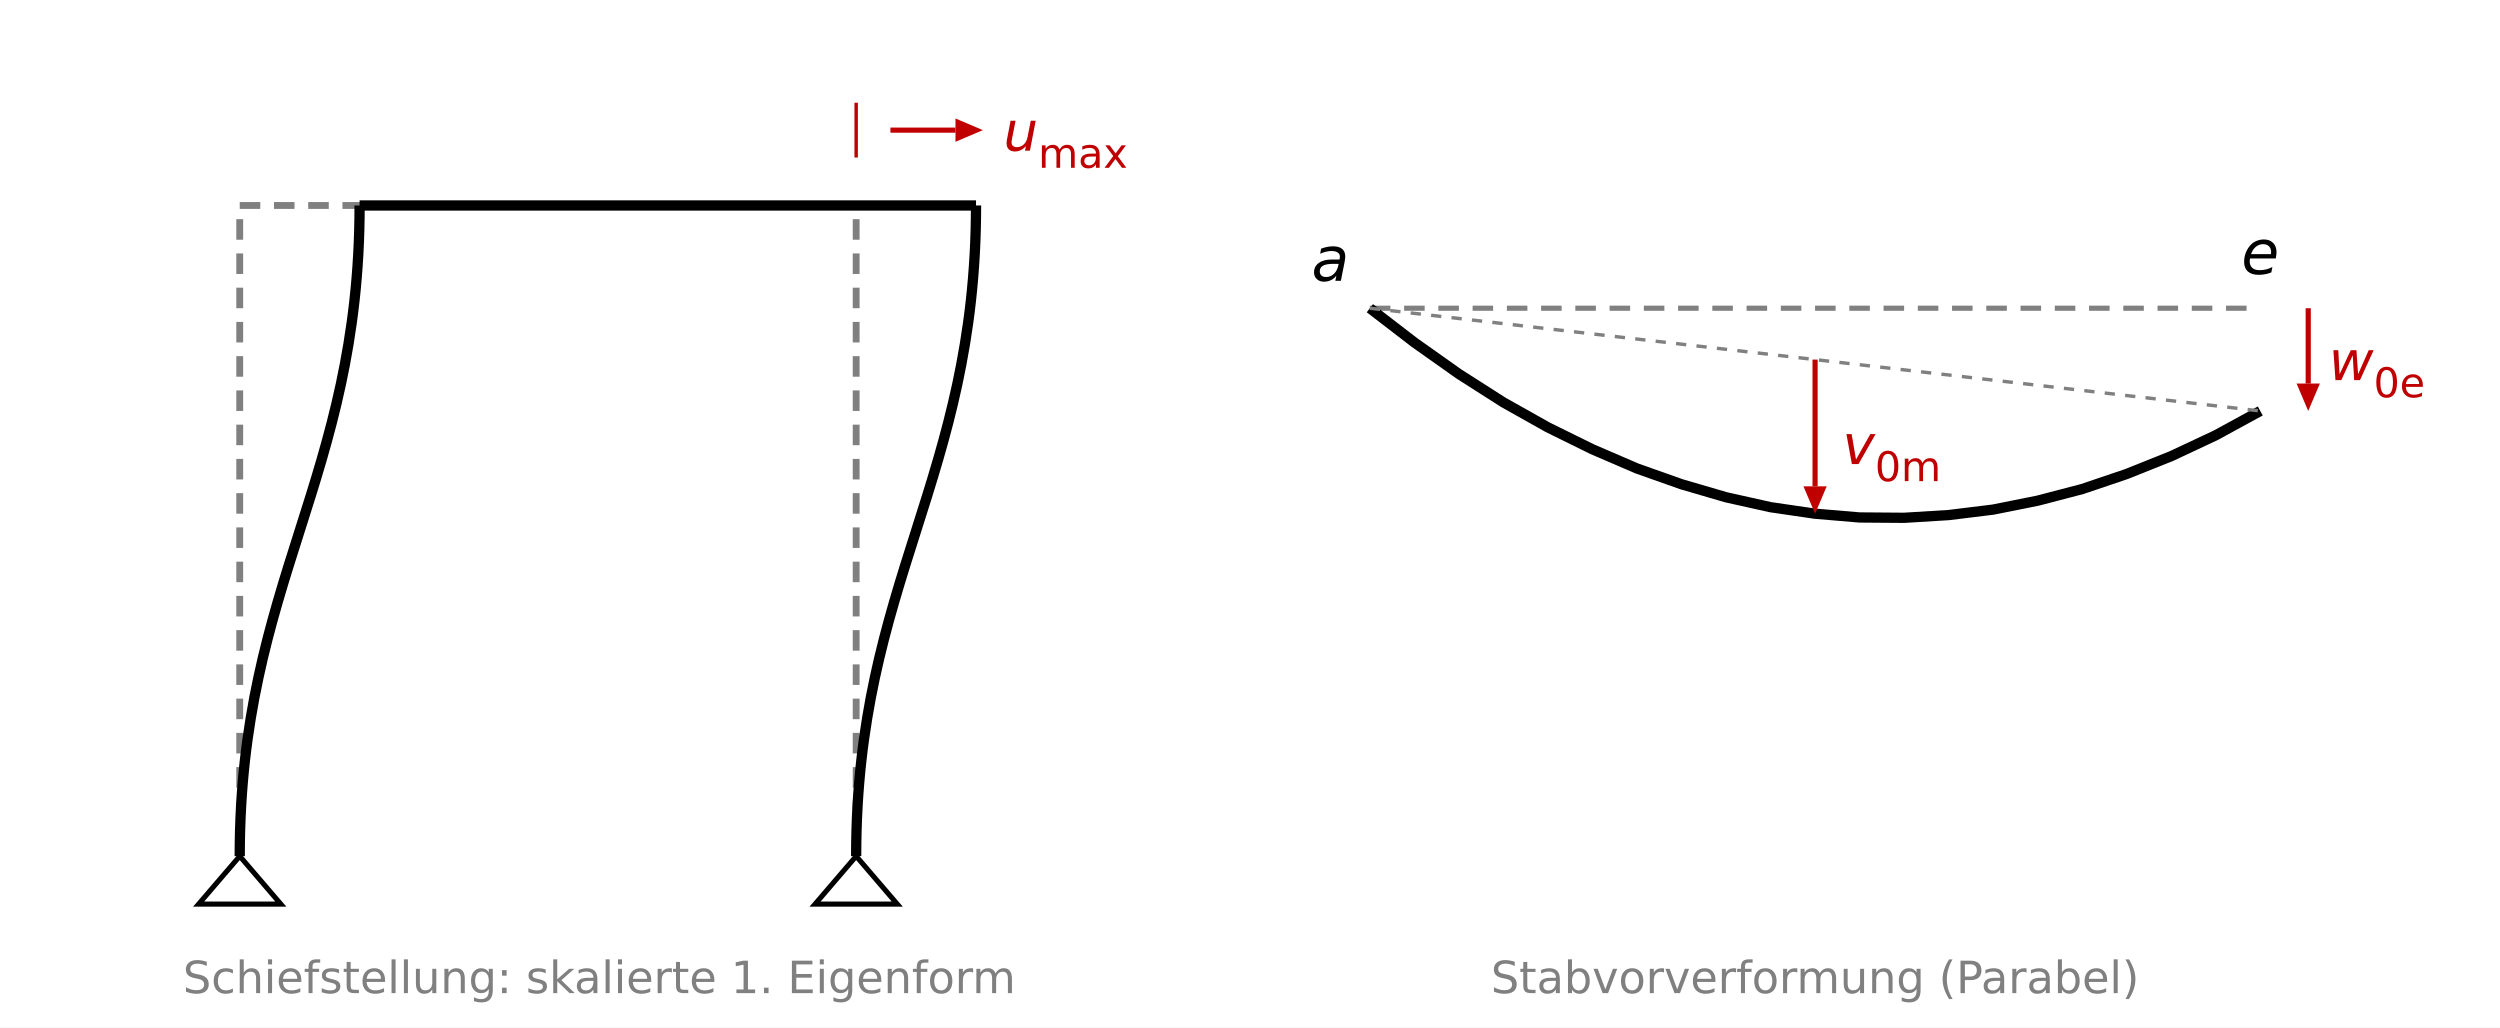
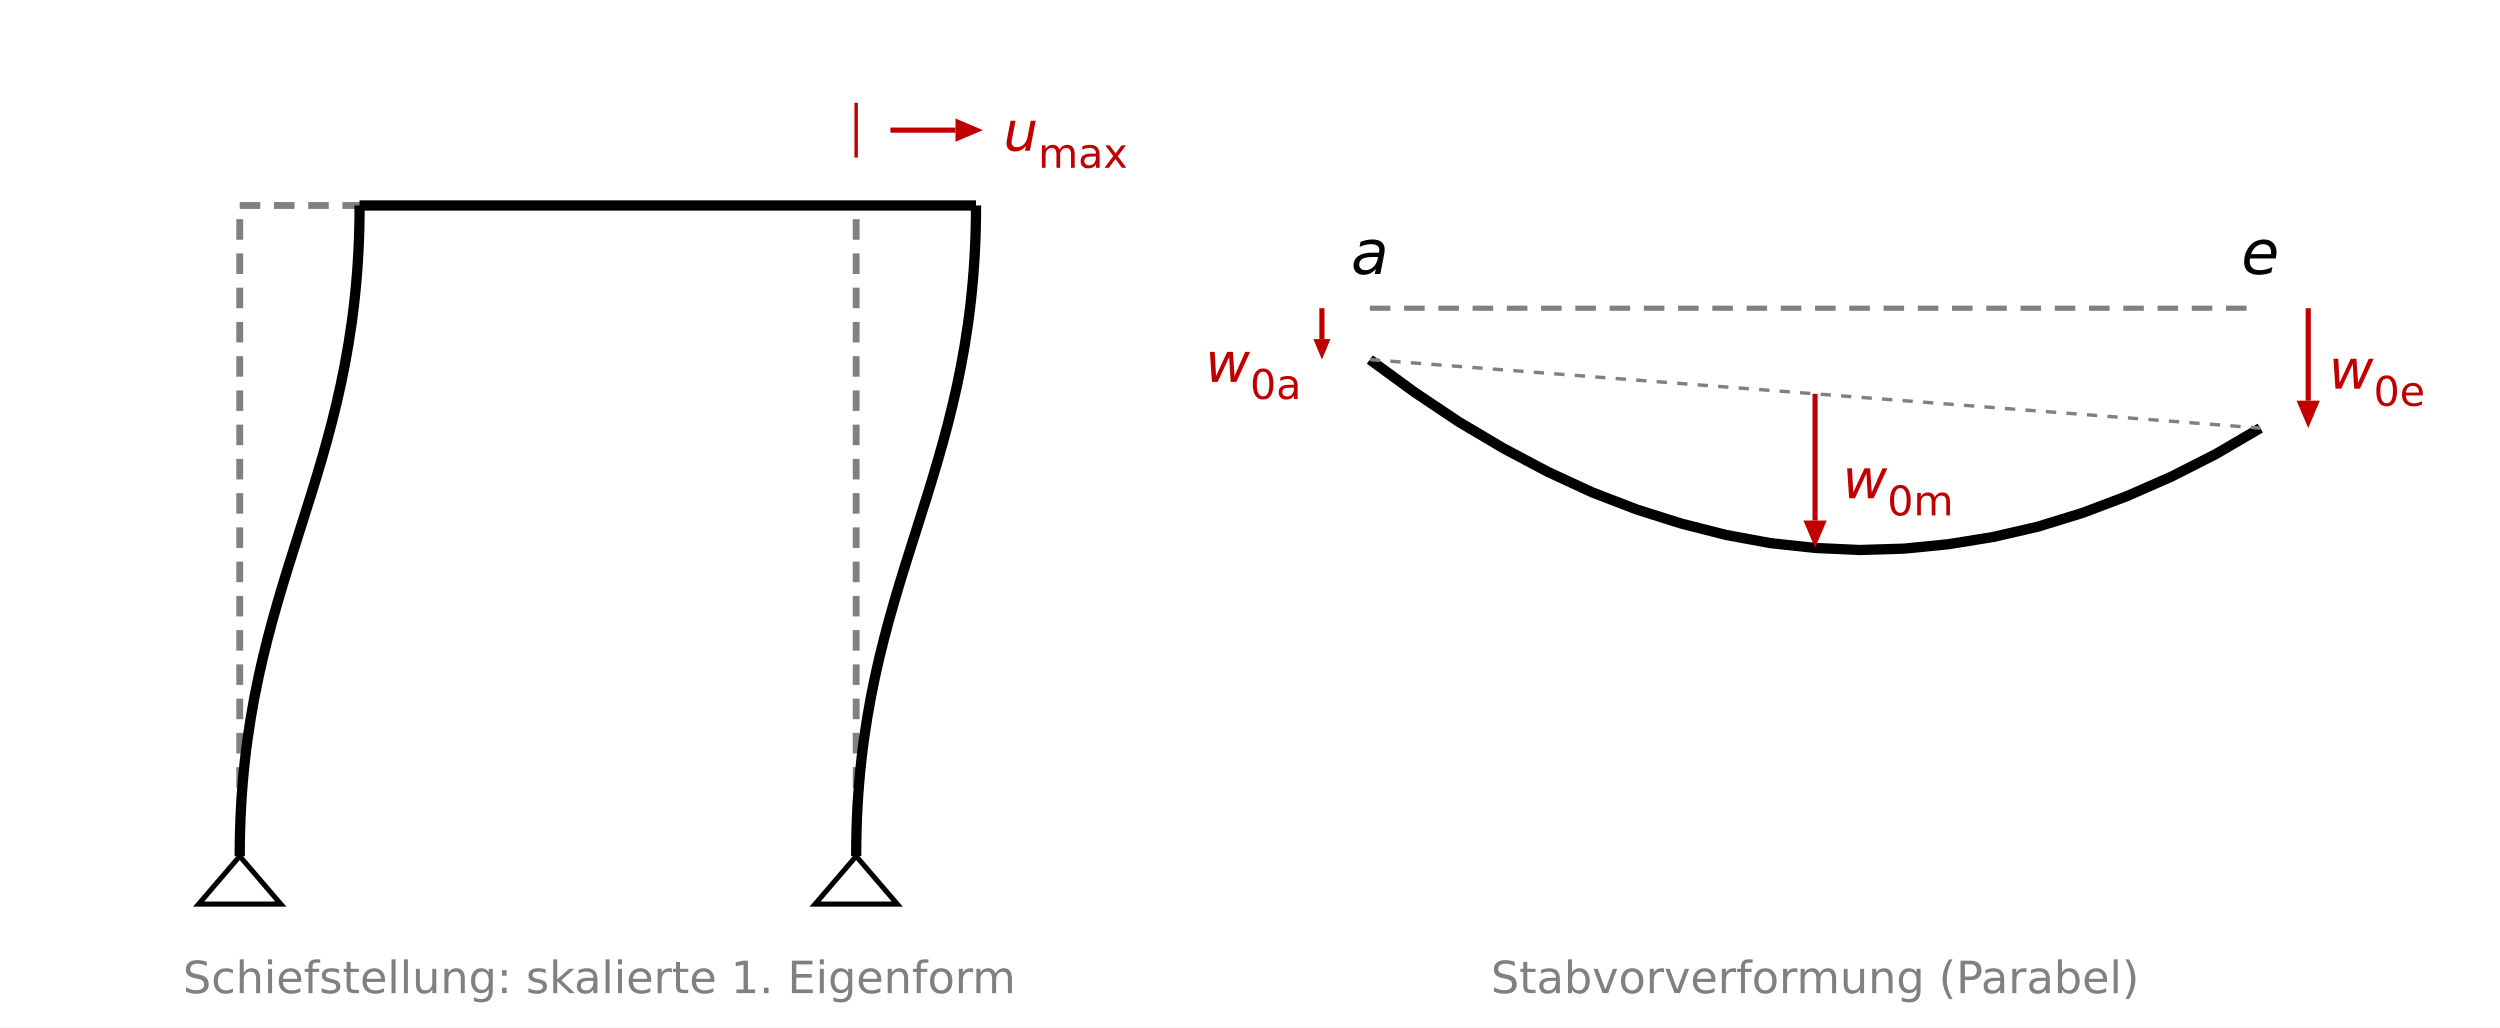
<svg xmlns="http://www.w3.org/2000/svg" width="730" height="300" viewBox="0 0 730 300">
  <rect width="100%" height="100%" fill="white" />
  <line x1="70.0" y1="250.0" x2="70.0" y2="60.0" stroke="#808080" stroke-width="2" stroke-linecap="butt" stroke-dasharray="6,4" />
  <line x1="250.0" y1="250.0" x2="250.0" y2="60.0" stroke="#808080" stroke-width="2" stroke-linecap="butt" stroke-dasharray="6,4" />
  <line x1="70.0" y1="60.0" x2="250.0" y2="60.0" stroke="#808080" stroke-width="2" stroke-linecap="butt" stroke-dasharray="6,4" />
  <path d="M 70 250 C 70 170, 105 140, 105 60" fill="none" stroke="#000000" stroke-width="3" />
  <path d="M 250 250 C 250 170, 285 140, 285 60" fill="none" stroke="#000000" stroke-width="3" />
  <line x1="105.0" y1="60.0" x2="285.0" y2="60.0" stroke="#000000" stroke-width="3" stroke-linecap="butt" />
  <path d="M 58 264 L 70 250 L 82 264 Z" fill="white" stroke="#000000" stroke-width="1.5" />
  <path d="M 238 264 L 250 250 L 262 264 Z" fill="white" stroke="#000000" stroke-width="1.5" />
  <line x1="260.0" y1="38.0" x2="279.0" y2="38.0" stroke="#c00000" stroke-width="1.5" stroke-linecap="butt" />
  <polygon points="287.0,38.0 279.0,34.6 279.0,41.4" fill="#c00000" />
  <line x1="250.0" y1="30.0" x2="250.0" y2="46.0" stroke="#c00000" stroke-width="1" stroke-linecap="butt" />
  <text x="293.0" y="44.0" font-family="DejaVu Sans, Arial, Helvetica, sans-serif" font-size="16" fill="#c00000" text-anchor="start" font-style="italic">u<tspan dy="5" font-size="12" font-style="normal">max</tspan>
  </text>
  <text x="175.0" y="290.0" font-family="DejaVu Sans, Arial, Helvetica, sans-serif" font-size="13" fill="#808080" text-anchor="middle" font-weight="normal">Schiefstellung: skalierte 1. Eigenform</text>
  <line x1="400.0" y1="90.0" x2="660.0" y2="90.0" stroke="#808080" stroke-width="1.5" stroke-linecap="butt" stroke-dasharray="6,4" />
-   <path d="M 400.0 90.0 L 413.0 100.0 L 426.0 109.2 L 439.0 117.5 L 452.0 124.8 L 465.0 131.2 L 478.0 136.8 L 491.0 141.4 L 504.0 145.2 L 517.0 148.1 L 530.0 150.0 L 543.0 151.1 L 556.0 151.2 L 569.0 150.4 L 582.0 148.8 L 595.0 146.2 L 608.0 142.8 L 621.0 138.4 L 634.0 133.2 L 647.0 127.1 L 660.0 120.0" fill="none" stroke="#000000" stroke-width="3" />
-   <line x1="400.0" y1="90.0" x2="660.0" y2="120.0" stroke="#808080" stroke-width="1" stroke-linecap="butt" stroke-dasharray="3,3" />
-   <line x1="530.0" y1="105.0" x2="530.0" y2="142.0" stroke="#c00000" stroke-width="1.5" stroke-linecap="butt" />
-   <polygon points="530.0,150.0 533.4,142.0 526.6,142.0" fill="#c00000" />
-   <text x="538.0" y="135.5" font-family="DejaVu Sans, Arial, Helvetica, sans-serif" font-size="16" fill="#c00000" text-anchor="start" font-style="italic">v<tspan dy="5" font-size="12" font-style="normal">0m</tspan>
+   <path d="M 400.0 105.0 L 413.0 114.5 L 426.0 123.2 L 439.0 130.9 L 452.0 137.8 L 465.0 143.8 L 478.0 148.8 L 491.0 152.9 L 504.0 156.2 L 517.0 158.6 L 530.0 160.0 L 543.0 160.6 L 556.0 160.2 L 569.0 158.9 L 582.0 156.8 L 595.0 153.8 L 608.0 149.8 L 621.0 144.9 L 634.0 139.2 L 647.0 132.6 L 660.0 125.0" fill="none" stroke="#000000" stroke-width="3" />
+   <line x1="400.0" y1="105.0" x2="660.0" y2="125.0" stroke="#808080" stroke-width="1" stroke-linecap="butt" stroke-dasharray="3,3" />
+   <line x1="530.0" y1="115.0" x2="530.0" y2="152.0" stroke="#c00000" stroke-width="1.5" stroke-linecap="butt" />
+   <polygon points="530.0,160.0 533.4,152.0 526.6,152.0" fill="#c00000" />
+   <text x="538.0" y="145.5" font-family="DejaVu Sans, Arial, Helvetica, sans-serif" font-size="16" fill="#c00000" text-anchor="start" font-style="italic">w<tspan dy="5" font-size="12" font-style="normal">0m</tspan>
  </text>
-   <line x1="674.0" y1="90.0" x2="674.0" y2="112.0" stroke="#c00000" stroke-width="1.5" stroke-linecap="butt" />
-   <polygon points="674.0,120.0 677.4,112.0 670.6,112.0" fill="#c00000" />
-   <text x="680.0" y="111.0" font-family="DejaVu Sans, Arial, Helvetica, sans-serif" font-size="16" fill="#c00000" text-anchor="start" font-style="italic">w<tspan dy="5" font-size="12" font-style="normal">0e</tspan>
+   <line x1="386.0" y1="90.0" x2="386.0" y2="99.0" stroke="#c00000" stroke-width="1.5" stroke-linecap="butt" />
+   <polygon points="386.0,105.0 388.5,99.0 383.5,99.0" fill="#c00000" />
+   <text x="380.0" y="111.5" font-family="DejaVu Sans, Arial, Helvetica, sans-serif" font-size="16" fill="#c00000" text-anchor="end" font-style="italic">w<tspan dy="5" font-size="12" font-style="normal">0a</tspan>
  </text>
-   <text x="394.0" y="82.0" font-family="DejaVu Sans, Arial, Helvetica, sans-serif" font-size="18" fill="#000000" text-anchor="end" font-style="italic">a</text>
+   <line x1="674.0" y1="90.0" x2="674.0" y2="117.0" stroke="#c00000" stroke-width="1.5" stroke-linecap="butt" />
+   <polygon points="674.0,125.0 677.4,117.0 670.6,117.0" fill="#c00000" />
+   <text x="680.0" y="113.5" font-family="DejaVu Sans, Arial, Helvetica, sans-serif" font-size="16" fill="#c00000" text-anchor="start" font-style="italic">w<tspan dy="5" font-size="12" font-style="normal">0e</tspan>
+   </text>
+   <text x="400.0" y="80.0" font-family="DejaVu Sans, Arial, Helvetica, sans-serif" font-size="18" fill="#000000" text-anchor="middle" font-style="italic">a</text>
  <text x="660.0" y="80.0" font-family="DejaVu Sans, Arial, Helvetica, sans-serif" font-size="18" fill="#000000" text-anchor="middle" font-style="italic">e</text>
  <text x="530.0" y="290.0" font-family="DejaVu Sans, Arial, Helvetica, sans-serif" font-size="13" fill="#808080" text-anchor="middle" font-weight="normal">Stabvorverformung (Parabel)</text>
</svg>
